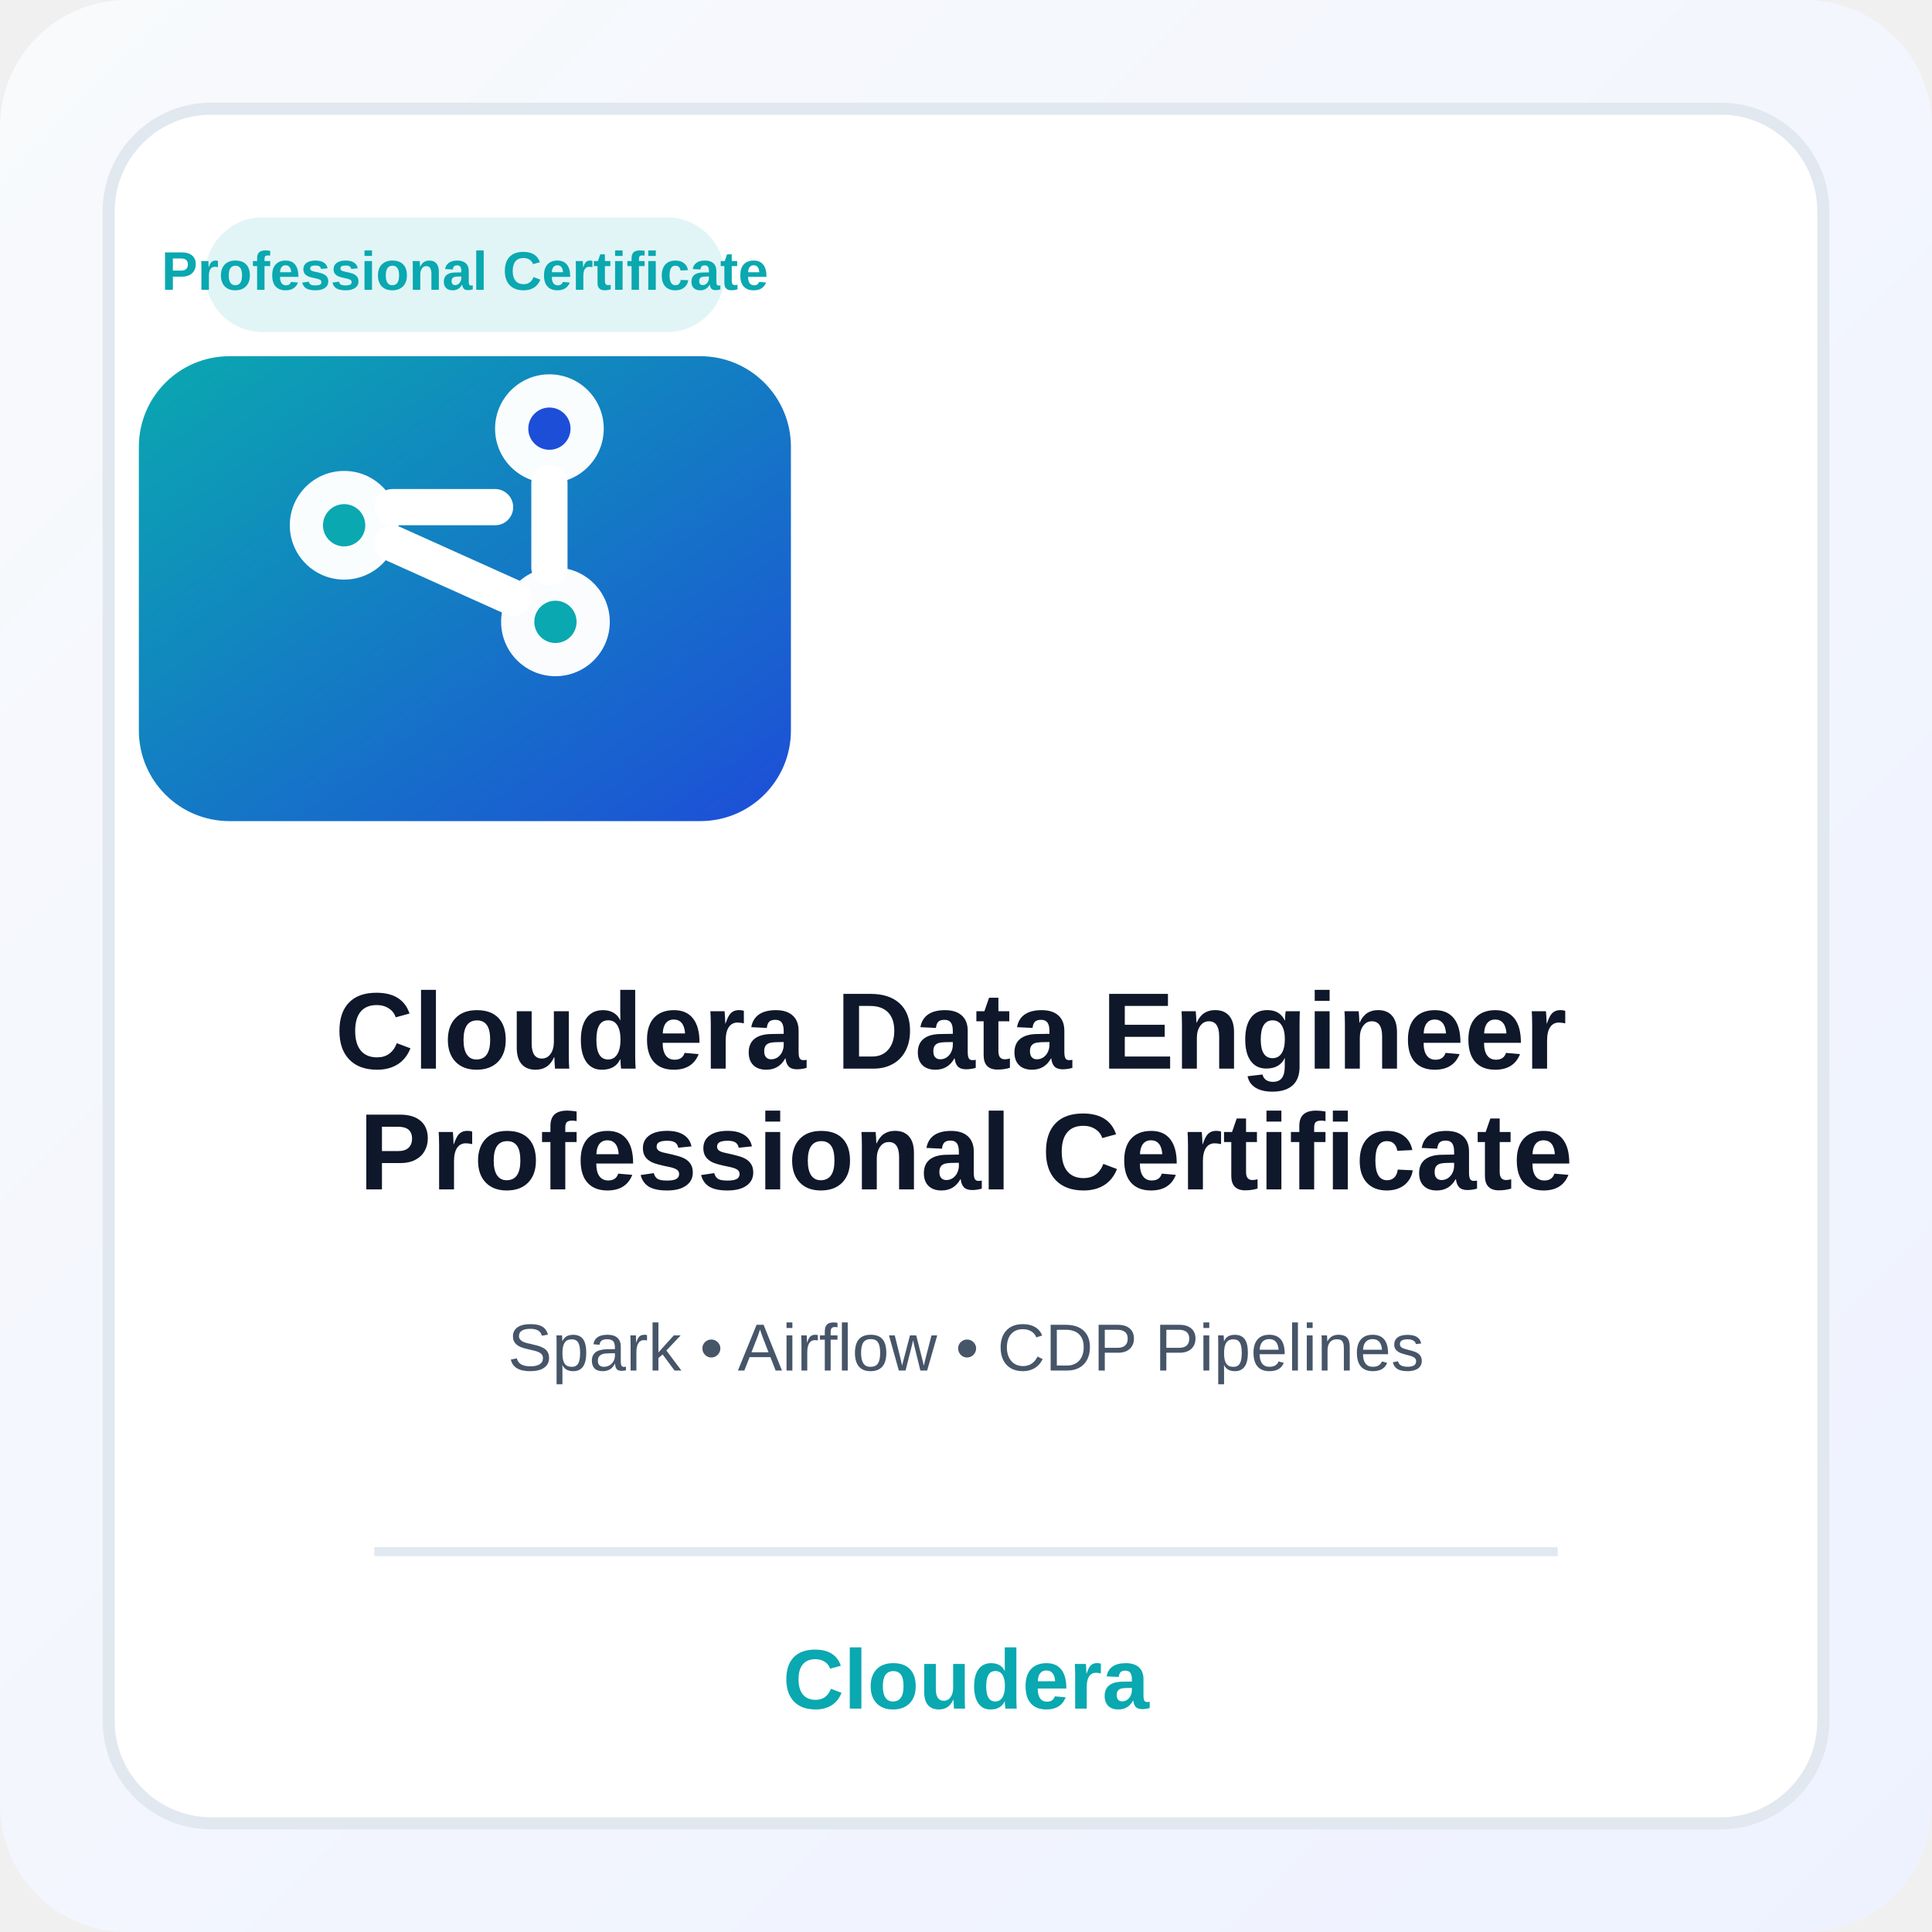
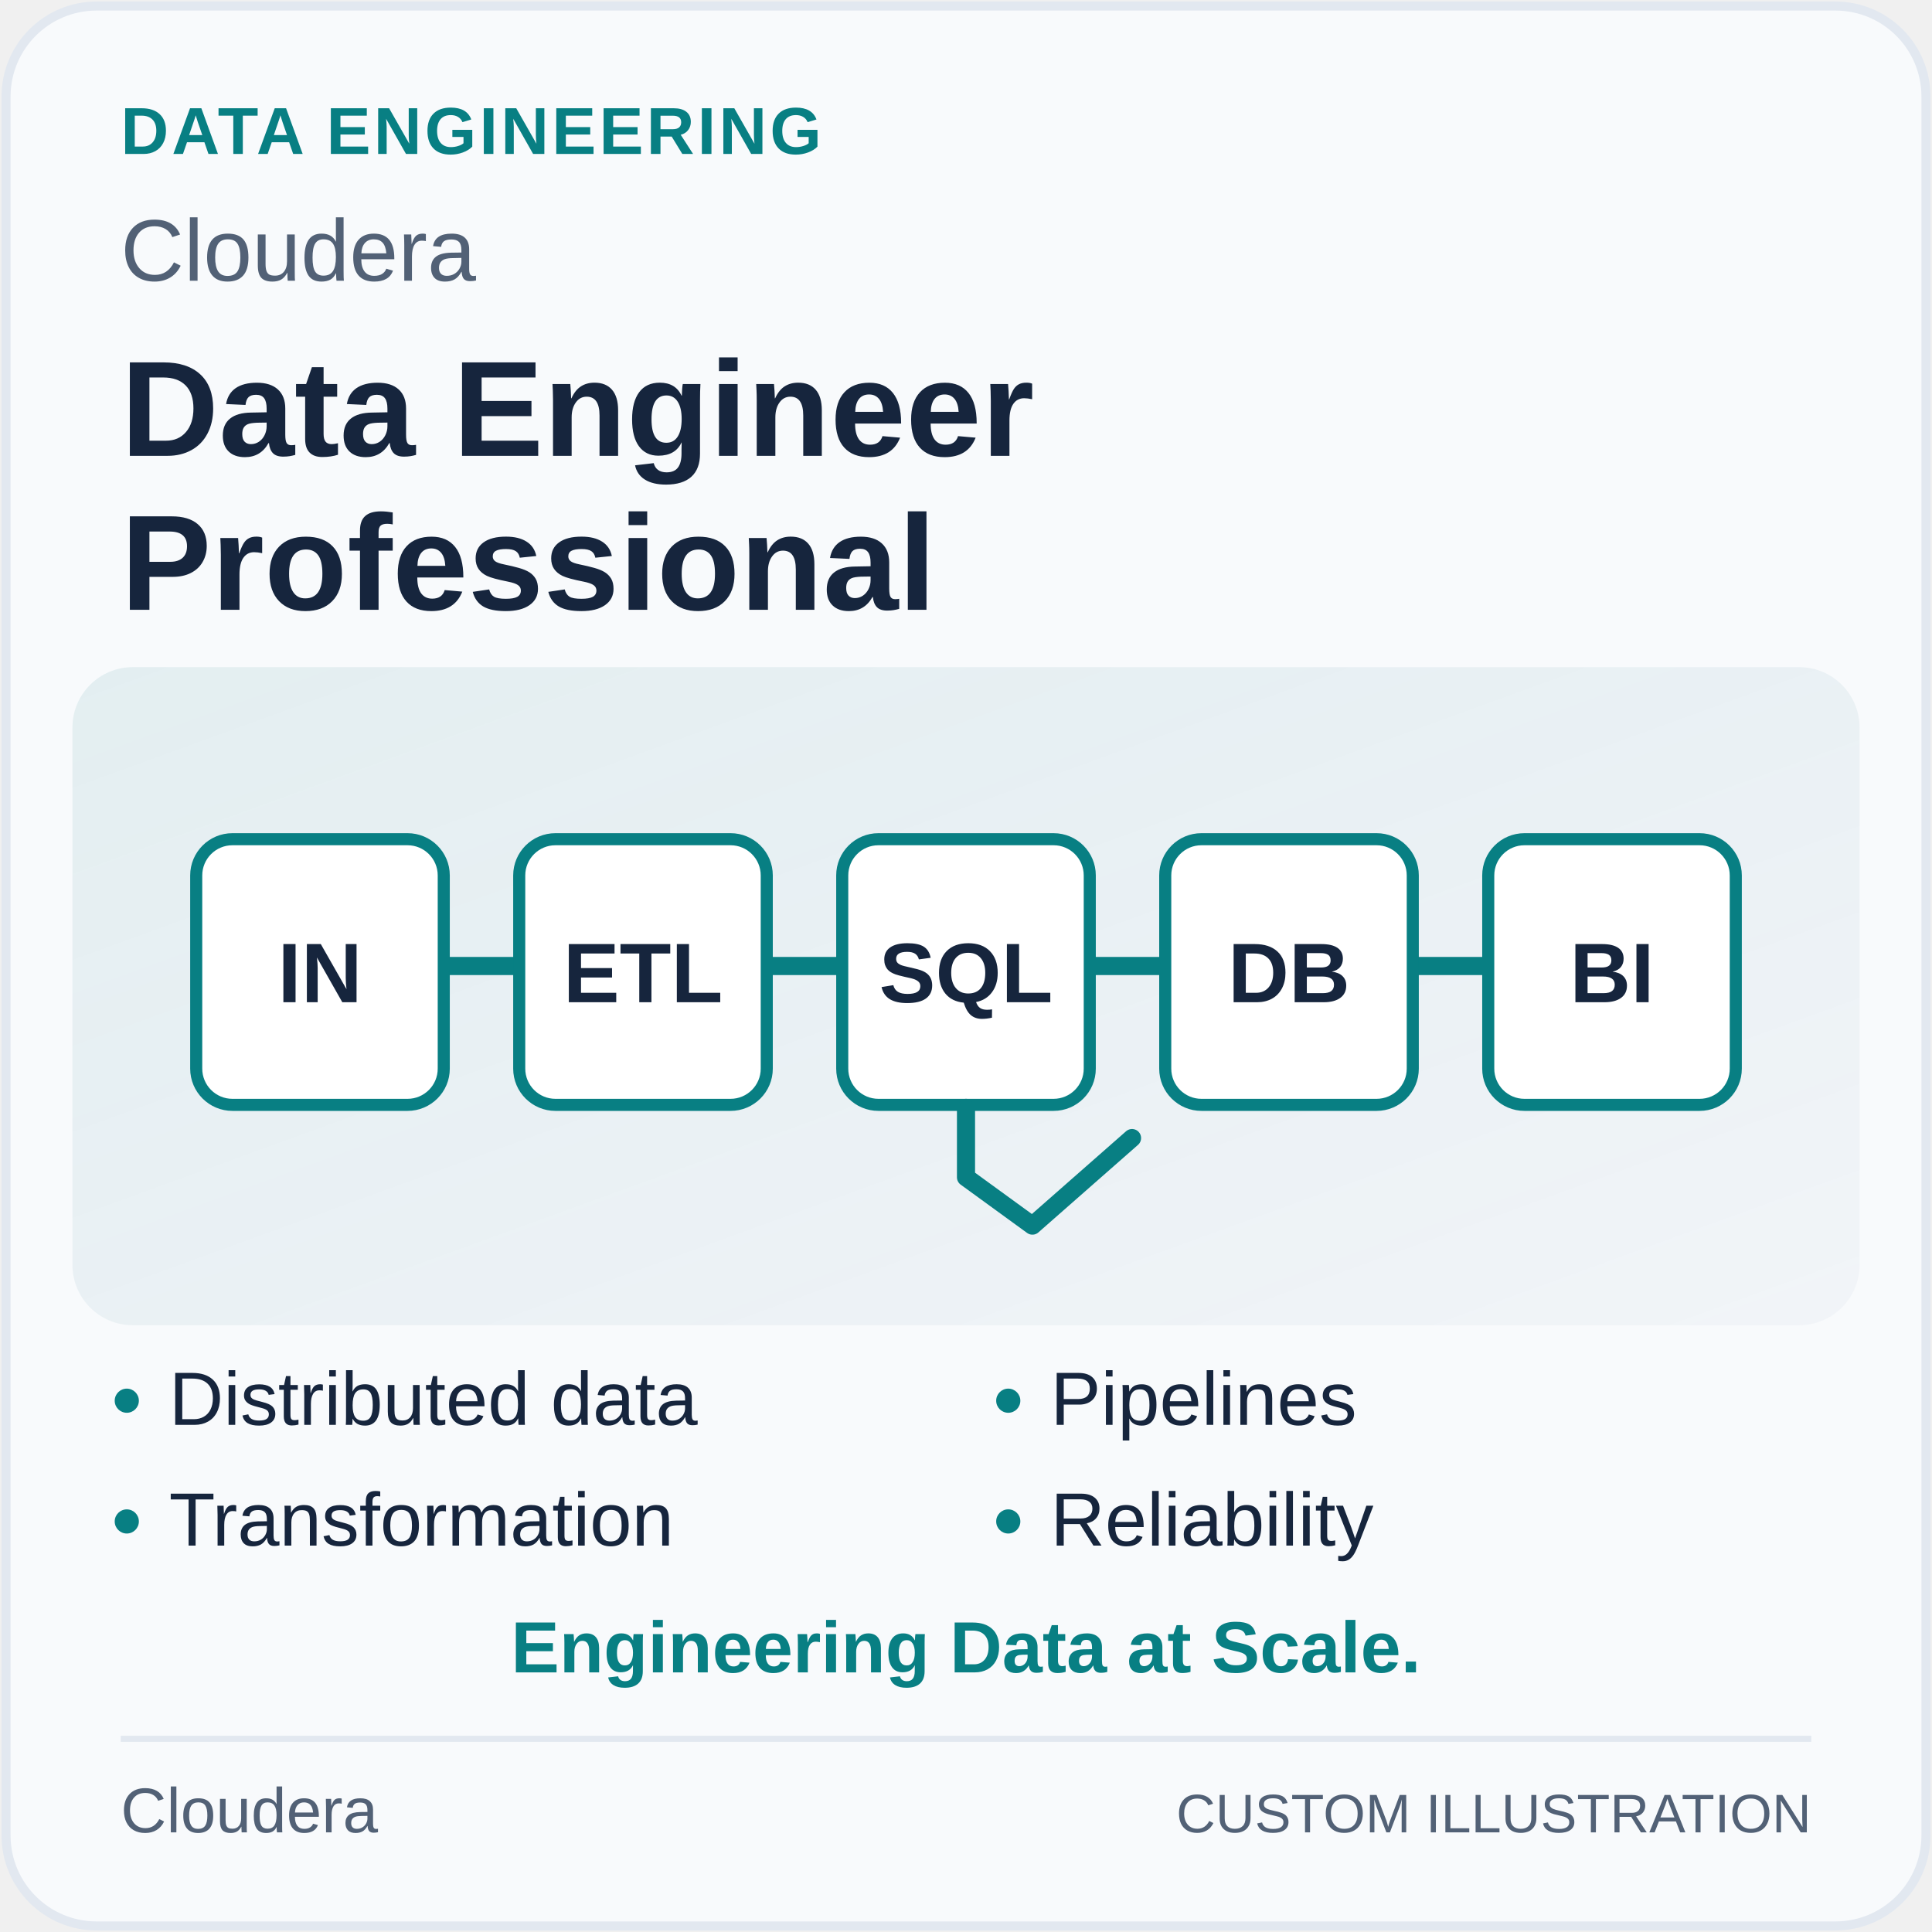
- <svg xmlns="http://www.w3.org/2000/svg" viewBox="0 0 640 640" role="img" aria-labelledby="title desc">
+ <svg xmlns="http://www.w3.org/2000/svg" viewBox="0 0 640 640" width="640" height="640" role="img" aria-labelledby="title desc">
  <defs>
-     <linearGradient id="bg" x1="0" y1="0" x2="1" y2="1">
-       <stop offset="0%" stop-color="#0AA8B0" />
-       <stop offset="100%" stop-color="#1D4ED8" />
-     </linearGradient>
-     <linearGradient id="panel" x1="0" y1="0" x2="1" y2="1">
-       <stop offset="0%" stop-color="#F8FAFC" />
-       <stop offset="100%" stop-color="#EEF2FF" />
+     <linearGradient id="wash" x1="0" y1="0" x2="1" y2="1">
+       <stop stop-color="#087F83" stop-opacity=".09" />
+       <stop offset="1" stop-color="#244978" stop-opacity=".03" />
    </linearGradient>
  </defs>
-   <rect width="640" height="640" rx="42" fill="url(#panel)" />
-   <rect x="36" y="36" width="568" height="568" rx="34" fill="white" stroke="#E2E8F0" stroke-width="4" />
-   <rect x="68" y="72" width="172" height="38" rx="19" fill="#0AA8B0" opacity="0.12" />
-   <text x="154" y="96" text-anchor="middle" font-family="Arial, Helvetica, sans-serif" font-size="18" font-weight="700" fill="#0AA8B0">Professional Certificate</text>
-   <g transform="translate(0 0)">
-     <rect x="46" y="118" width="216" height="154" rx="30" fill="url(#bg)" />
-     <circle cx="114" cy="174" r="18" fill="white" opacity="0.98" />
-     <circle cx="182" cy="142" r="18" fill="white" opacity="0.98" />
-     <circle cx="184" cy="206" r="18" fill="white" opacity="0.98" />
-     <path d="M130 168h34M182 160v28M130 180l40 18" stroke="white" stroke-width="12" stroke-linecap="round" />
-     <circle cx="114" cy="174" r="7" fill="#0AA8B0" />
-     <circle cx="182" cy="142" r="7" fill="#1D4ED8" />
-     <circle cx="184" cy="206" r="7" fill="#0AA8B0" />
+   <rect x="2" y="2" width="636" height="636" rx="30" fill="#F8FAFC" stroke="#E2E8F0" stroke-width="3" />
+   <rect x="24" y="221" width="592" height="218" rx="20" fill="url(#wash)" />
+   <g font-family="Arial, Helvetica, sans-serif">
+     <text x="40" y="51" font-size="22" font-weight="700" letter-spacing="1" fill="#087F83">DATA ENGINEERING</text>
+     <text x="40" y="93" font-size="29" fill="#526176">Cloudera</text>
+     <g fill="#16253D" font-size="45" font-weight="700">
+       <text x="40" y="151">Data Engineer</text>
+       <text x="40" y="202">Professional</text>
+     </g>
+     <g color="#087F83">
+       <path d="M109 320H528" fill="none" stroke="currentColor" stroke-width="6" stroke-linecap="round" stroke-linejoin="round" />
+       <rect x="65" y="278" width="82" height="88" rx="12" fill="white" stroke="currentColor" stroke-width="4" />
+       <text x="106.0" y="332.0" text-anchor="middle" font-size="28" font-weight="700" fill="#16253D" stroke="none">IN</text>
+       <rect x="172" y="278" width="82" height="88" rx="12" fill="white" stroke="currentColor" stroke-width="4" />
+       <text x="213.0" y="332.0" text-anchor="middle" font-size="28" font-weight="700" fill="#16253D" stroke="none">ETL</text>
+       <rect x="279" y="278" width="82" height="88" rx="12" fill="white" stroke="currentColor" stroke-width="4" />
+       <text x="320.0" y="332.0" text-anchor="middle" font-size="28" font-weight="700" fill="#16253D" stroke="none">SQL</text>
+       <rect x="386" y="278" width="82" height="88" rx="12" fill="white" stroke="currentColor" stroke-width="4" />
+       <text x="427.0" y="332.0" text-anchor="middle" font-size="28" font-weight="700" fill="#16253D" stroke="none">DB</text>
+       <rect x="493" y="278" width="82" height="88" rx="12" fill="white" stroke="currentColor" stroke-width="4" />
+       <text x="534.0" y="332.0" text-anchor="middle" font-size="28" font-weight="700" fill="#16253D" stroke="none">BI</text>
+       <path d="M320 367V390L342 406L375 377" fill="none" stroke="currentColor" stroke-width="6" stroke-linecap="round" stroke-linejoin="round" />
+     </g>
+     <circle cx="42" cy="464" r="4" fill="#087F83" />
+     <text x="56" y="472" font-size="25" fill="#16253D">Distributed data</text>
+     <circle cx="334" cy="464" r="4" fill="#087F83" />
+     <text x="348" y="472" font-size="25" fill="#16253D">Pipelines</text>
+     <circle cx="42" cy="504" r="4" fill="#087F83" />
+     <text x="56" y="512" font-size="25" fill="#16253D">Transformation</text>
+     <circle cx="334" cy="504" r="4" fill="#087F83" />
+     <text x="348" y="512" font-size="25" fill="#16253D">Reliability</text>
+     <text x="320" y="554" text-anchor="middle" font-size="24" font-weight="700" fill="#087F83">Engineering Data at Scale.</text>
+     <path d="M40 576H600" stroke="#E2E8F0" stroke-width="2" />
+     <text x="40" y="607" font-size="21" fill="#526176">Cloudera</text>
+     <text x="600" y="607" text-anchor="end" font-size="18" fill="#526176">CUSTOM ILLUSTRATION</text>
  </g>
-   <text x="320" y="354" text-anchor="middle" font-family="Arial, Helvetica, sans-serif" font-size="36" font-weight="700" fill="#0F172A">
-     <tspan x="320" dy="0">Cloudera Data Engineer</tspan>
-     <tspan x="320" dy="40">Professional Certificate</tspan>
-   </text>
-   <text x="320" y="454" text-anchor="middle" font-family="Arial, Helvetica, sans-serif" font-size="22" font-weight="400" fill="#475569">Spark • Airflow • CDP Pipelines</text>
-   <line x1="124" y1="514" x2="516" y2="514" stroke="#E2E8F0" stroke-width="3" />
-   <text x="320" y="566" text-anchor="middle" font-family="Arial, Helvetica, sans-serif" font-size="28" font-weight="700" fill="#0AA8B0">Cloudera</text>
</svg>
